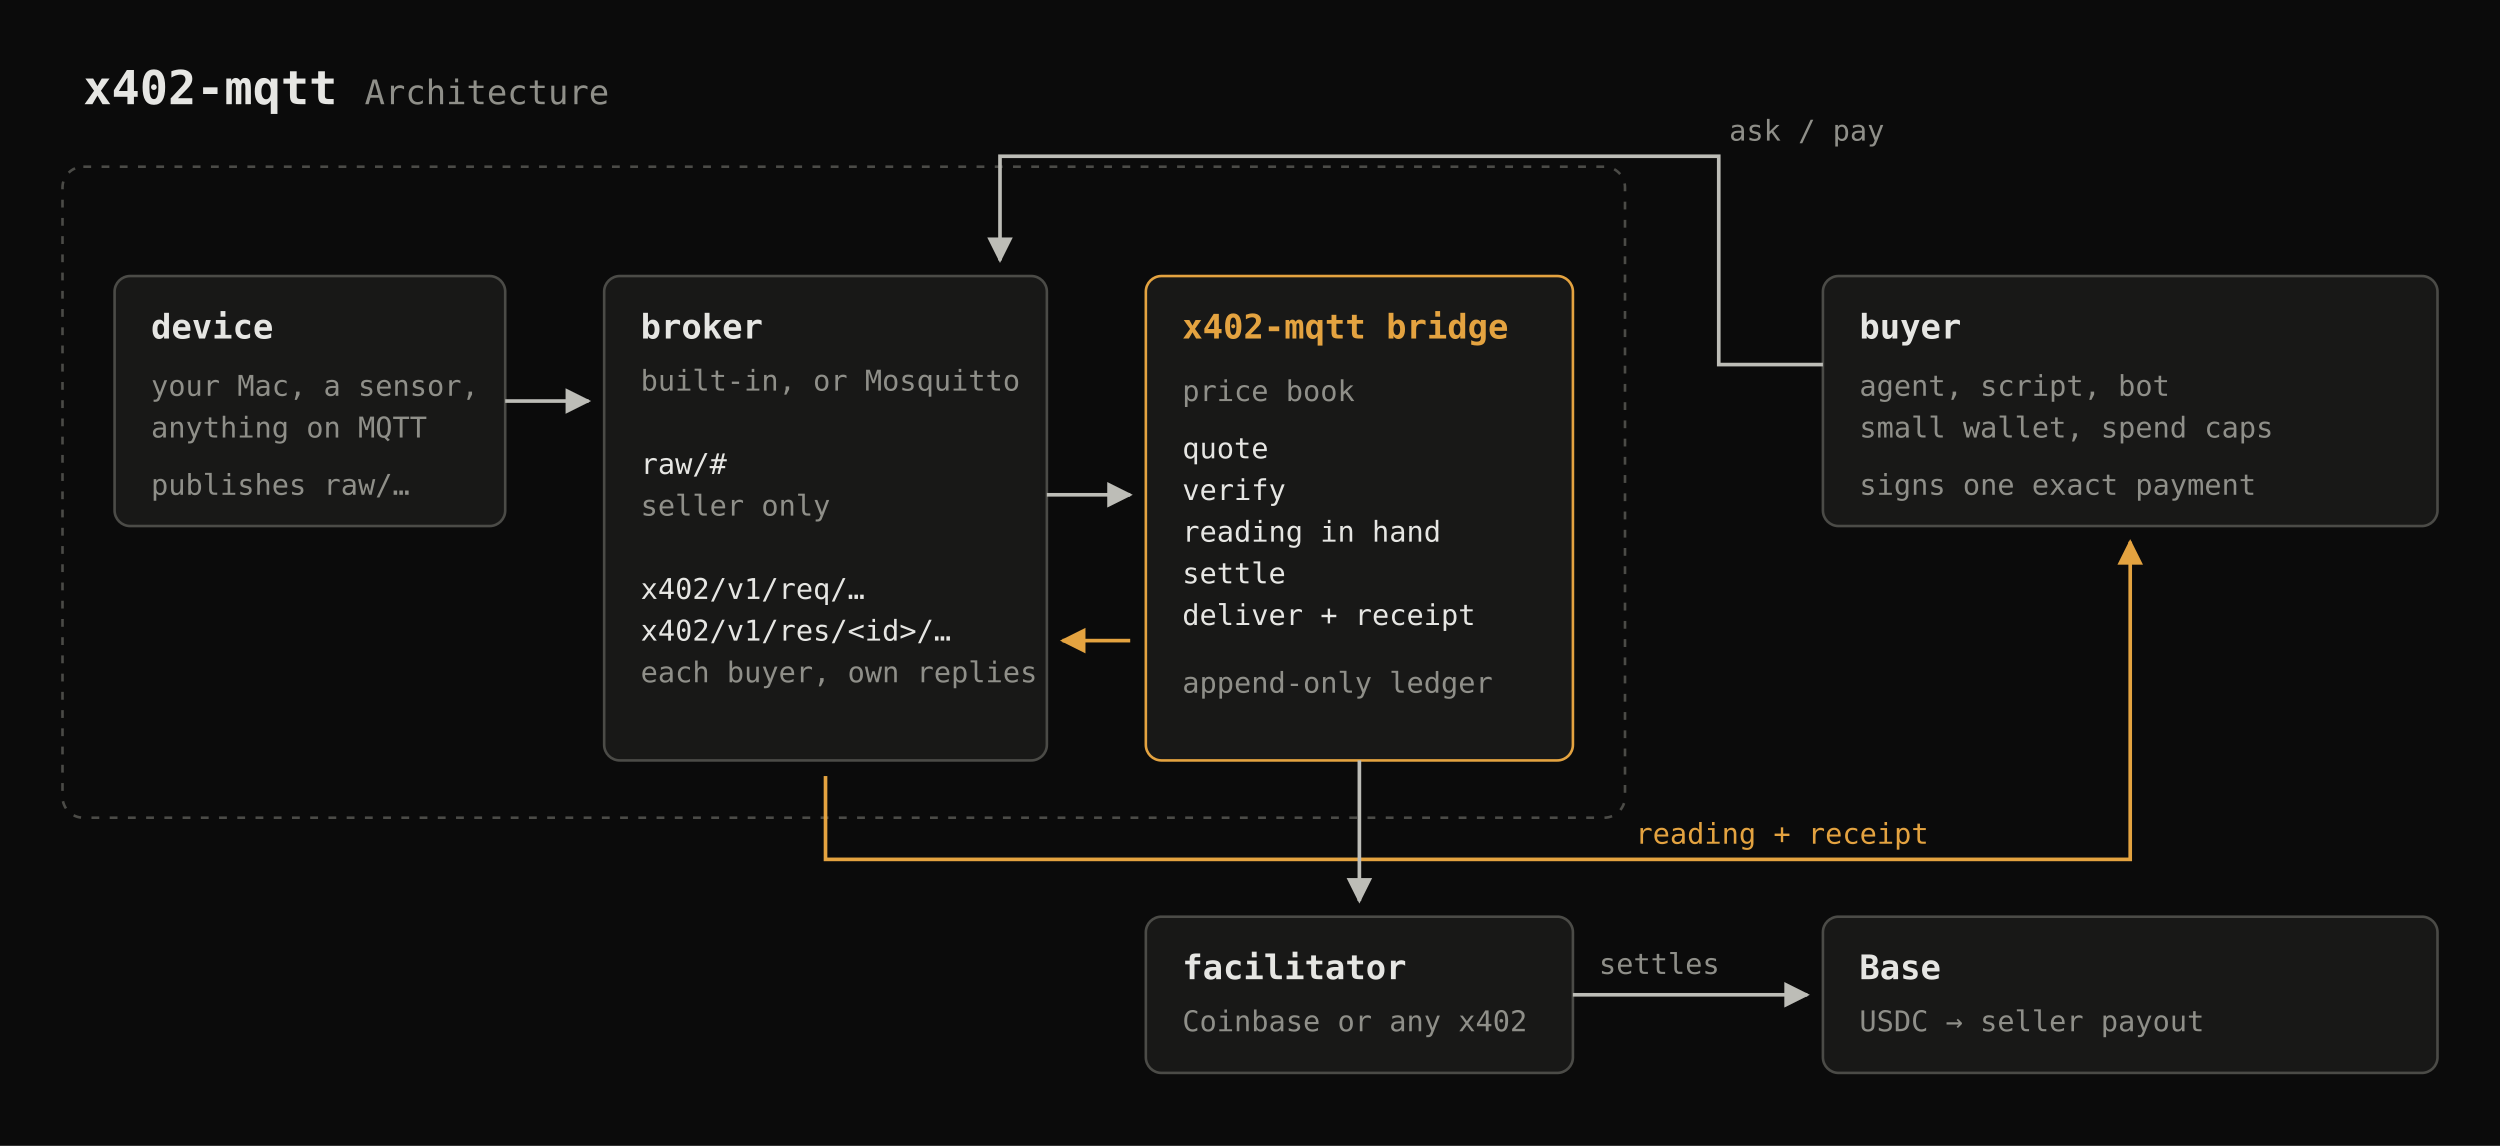
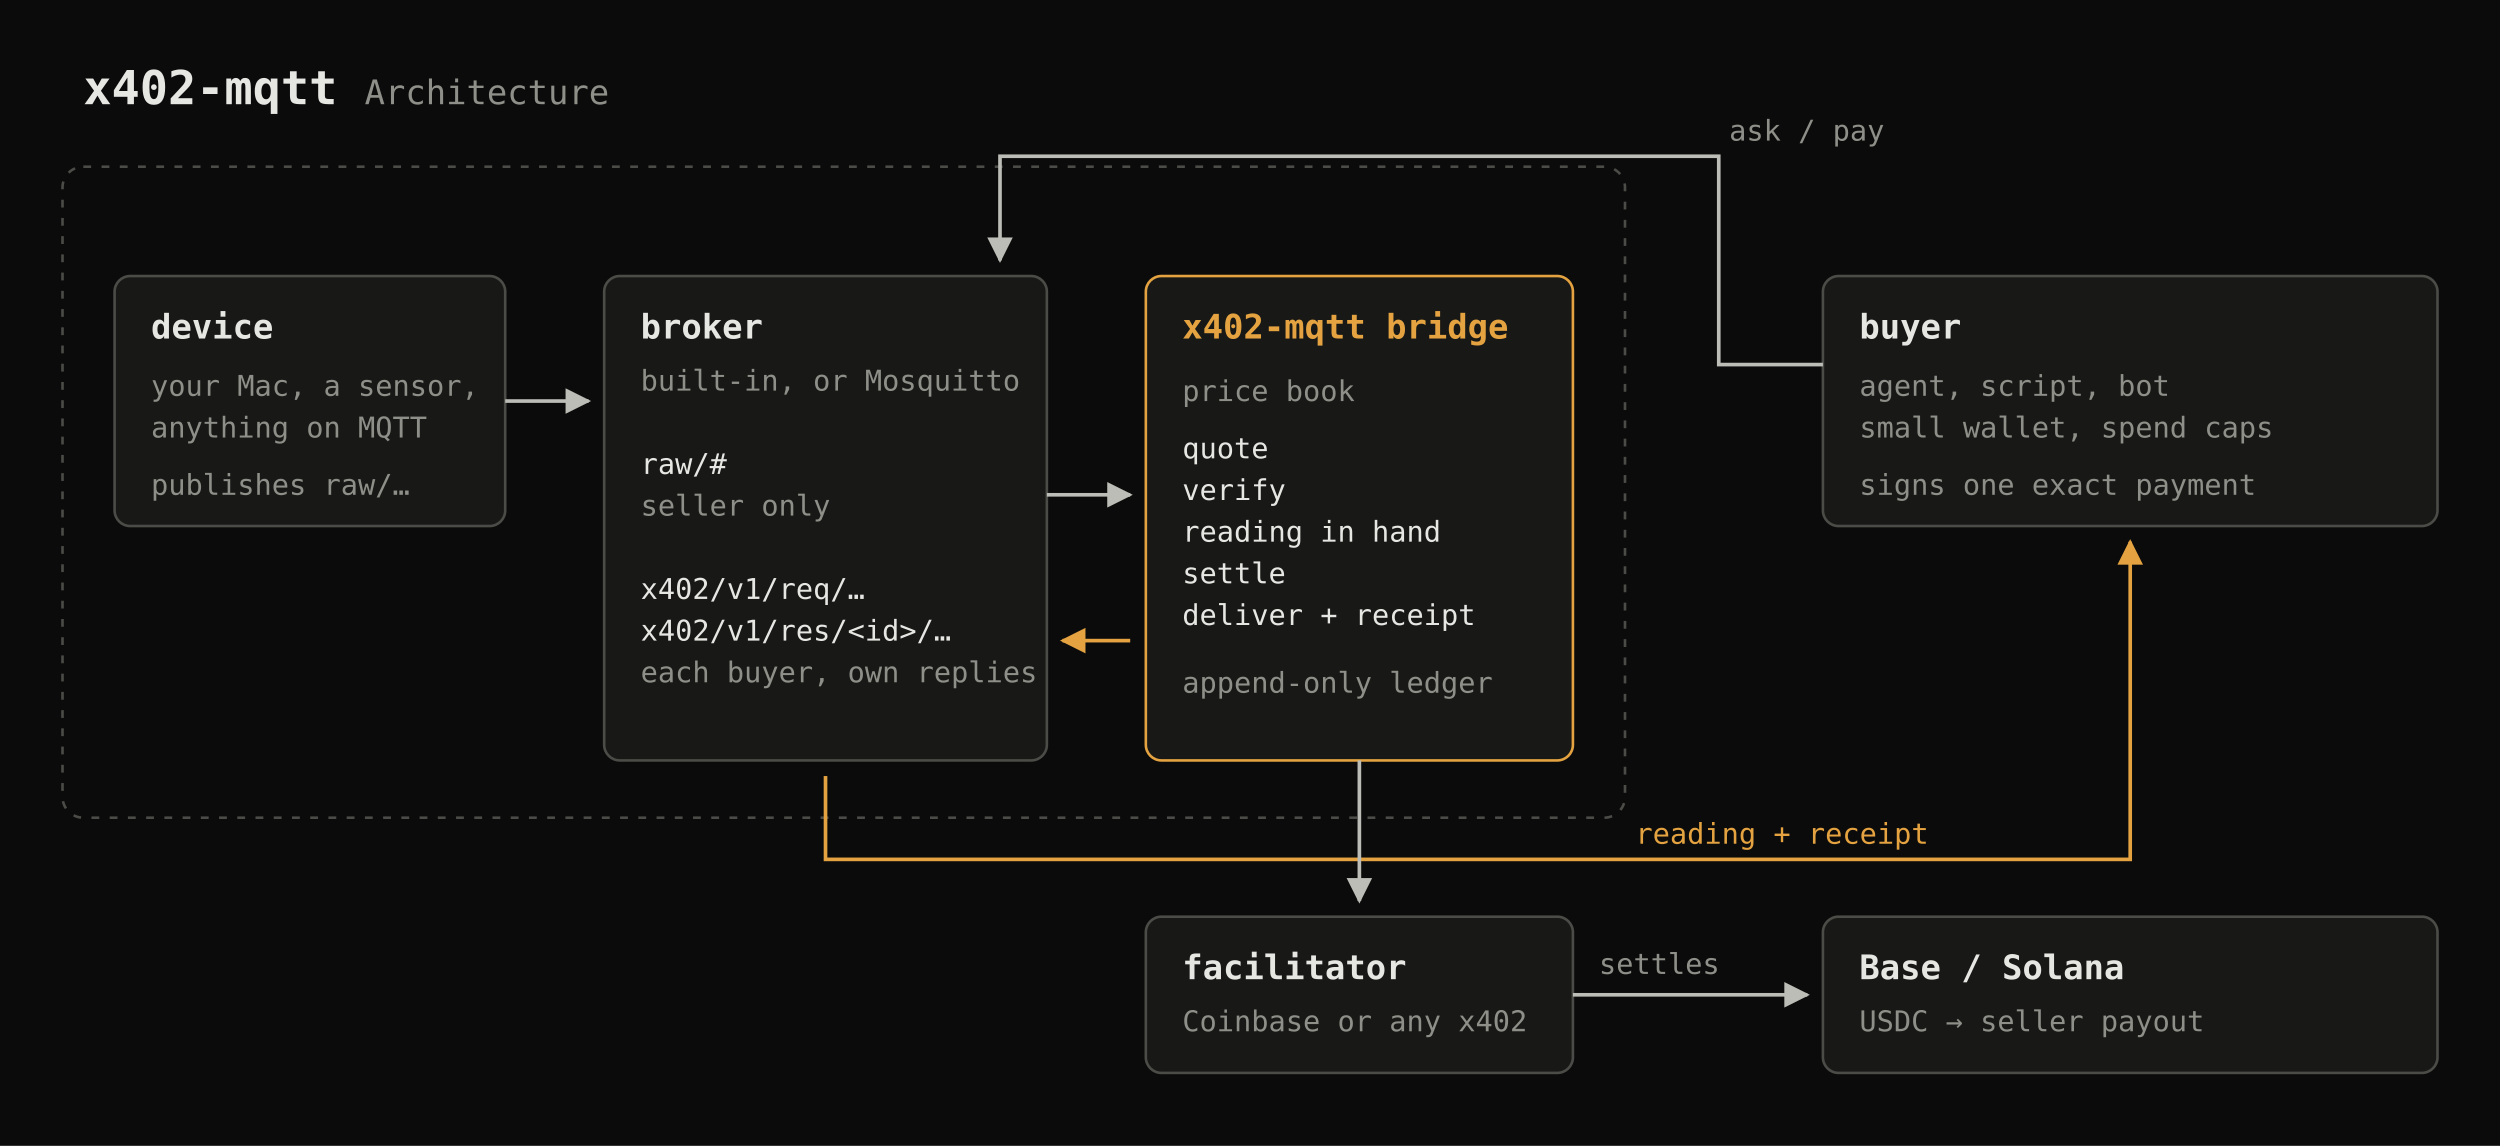
<svg xmlns="http://www.w3.org/2000/svg" viewBox="0 0 960 440" font-family="ui-monospace, SFMono-Regular, Menlo, monospace">
  <defs>
    <marker id="a" viewBox="0 0 10 10" refX="9" refY="5" markerWidth="7" markerHeight="7" orient="auto-start-reverse">
      <path d="M0,0 L10,5 L0,10 z" fill="#bdbdb7" />
    </marker>
    <marker id="g" viewBox="0 0 10 10" refX="9" refY="5" markerWidth="7" markerHeight="7" orient="auto-start-reverse">
      <path d="M0,0 L10,5 L0,10 z" fill="#e4a340" />
    </marker>
  </defs>
  <rect width="960" height="440" fill="#0b0b0b" />
  <text x="32" y="40" fill="#e6e6e3" font-size="18" font-weight="600">x402-mqtt</text>
  <text x="140" y="40" fill="#8f8f89" font-size="13">Architecture</text>
  <rect x="24" y="64" width="600" height="250" rx="8" fill="none" stroke="#4b4b47" stroke-dasharray="3 4" />
  <rect x="44" y="106" width="150" height="96" rx="6" fill="#181817" stroke="#4b4b47" />
  <text x="58" y="130" fill="#e6e6e3" font-size="13" font-weight="600">device</text>
  <text x="58" y="152" fill="#8f8f89" font-size="11">your Mac, a sensor,</text>
  <text x="58" y="168" fill="#8f8f89" font-size="11">anything on MQTT</text>
  <text x="58" y="190" fill="#8f8f89" font-size="11">publishes raw/…</text>
  <rect x="232" y="106" width="170" height="186" rx="6" fill="#181817" stroke="#4b4b47" />
  <text x="246" y="130" fill="#e6e6e3" font-size="13" font-weight="600">broker</text>
  <text x="246" y="150" fill="#8f8f89" font-size="11">built-in, or Mosquitto</text>
  <text x="246" y="182" fill="#e6e6e3" font-size="11">raw/#</text>
  <text x="246" y="198" fill="#8f8f89" font-size="11">seller only</text>
  <text x="246" y="230" fill="#e6e6e3" font-size="11">x402/v1/req/…</text>
  <text x="246" y="246" fill="#e6e6e3" font-size="11">x402/v1/res/&lt;id&gt;/…</text>
  <text x="246" y="262" fill="#8f8f89" font-size="11">each buyer, own replies</text>
  <rect x="440" y="106" width="164" height="186" rx="6" fill="#181817" stroke="#e4a340" />
  <text x="454" y="130" fill="#e4a340" font-size="13" font-weight="600">x402-mqtt bridge</text>
  <text x="454" y="154" fill="#8f8f89" font-size="11">price book</text>
  <text x="454" y="176" fill="#e6e6e3" font-size="11">quote</text>
  <text x="454" y="192" fill="#e6e6e3" font-size="11">verify</text>
  <text x="454" y="208" fill="#e6e6e3" font-size="11">reading in hand</text>
  <text x="454" y="224" fill="#e6e6e3" font-size="11">settle</text>
  <text x="454" y="240" fill="#e6e6e3" font-size="11">deliver + receipt</text>
  <text x="454" y="266" fill="#8f8f89" font-size="11">append-only ledger</text>
  <rect x="700" y="106" width="236" height="96" rx="6" fill="#181817" stroke="#4b4b47" />
  <text x="714" y="130" fill="#e6e6e3" font-size="13" font-weight="600">buyer</text>
  <text x="714" y="152" fill="#8f8f89" font-size="11">agent, script, bot</text>
  <text x="714" y="168" fill="#8f8f89" font-size="11">small wallet, spend caps</text>
  <text x="714" y="190" fill="#8f8f89" font-size="11">signs one exact payment</text>
  <rect x="440" y="352" width="164" height="60" rx="6" fill="#181817" stroke="#4b4b47" />
  <text x="454" y="376" fill="#e6e6e3" font-size="13" font-weight="600">facilitator</text>
  <text x="454" y="396" fill="#8f8f89" font-size="11">Coinbase or any x402</text>
  <rect x="700" y="352" width="236" height="60" rx="6" fill="#181817" stroke="#4b4b47" />
-   <text x="714" y="376" fill="#e6e6e3" font-size="13" font-weight="600">Base</text>
+   <text x="714" y="376" fill="#e6e6e3" font-size="13" font-weight="600">Base / Solana</text>
  <text x="714" y="396" fill="#8f8f89" font-size="11">USDC → seller payout</text>
  <path d="M194,154 H226" stroke="#bdbdb7" stroke-width="1.4" fill="none" marker-end="url(#a)" />
  <path d="M402,190 H434" stroke="#bdbdb7" stroke-width="1.4" fill="none" marker-end="url(#a)" />
  <path d="M434,246 H408" stroke="#e4a340" stroke-width="1.4" fill="none" marker-end="url(#g)" />
  <path d="M700,140 H660 V60 H384 V100" stroke="#bdbdb7" stroke-width="1.4" fill="none" marker-end="url(#a)" />
  <text x="664" y="54" fill="#8f8f89" font-size="11">ask / pay</text>
  <path d="M317,298 V330 H818 V208" stroke="#e4a340" stroke-width="1.4" fill="none" marker-end="url(#g)" />
  <text x="628" y="324" fill="#e4a340" font-size="11">reading + receipt</text>
  <path d="M522,292 V346" stroke="#bdbdb7" stroke-width="1.4" fill="none" marker-end="url(#a)" />
  <path d="M604,382 H694" stroke="#bdbdb7" stroke-width="1.4" fill="none" marker-end="url(#a)" />
  <text x="614" y="374" fill="#8f8f89" font-size="11">settles</text>
</svg>
